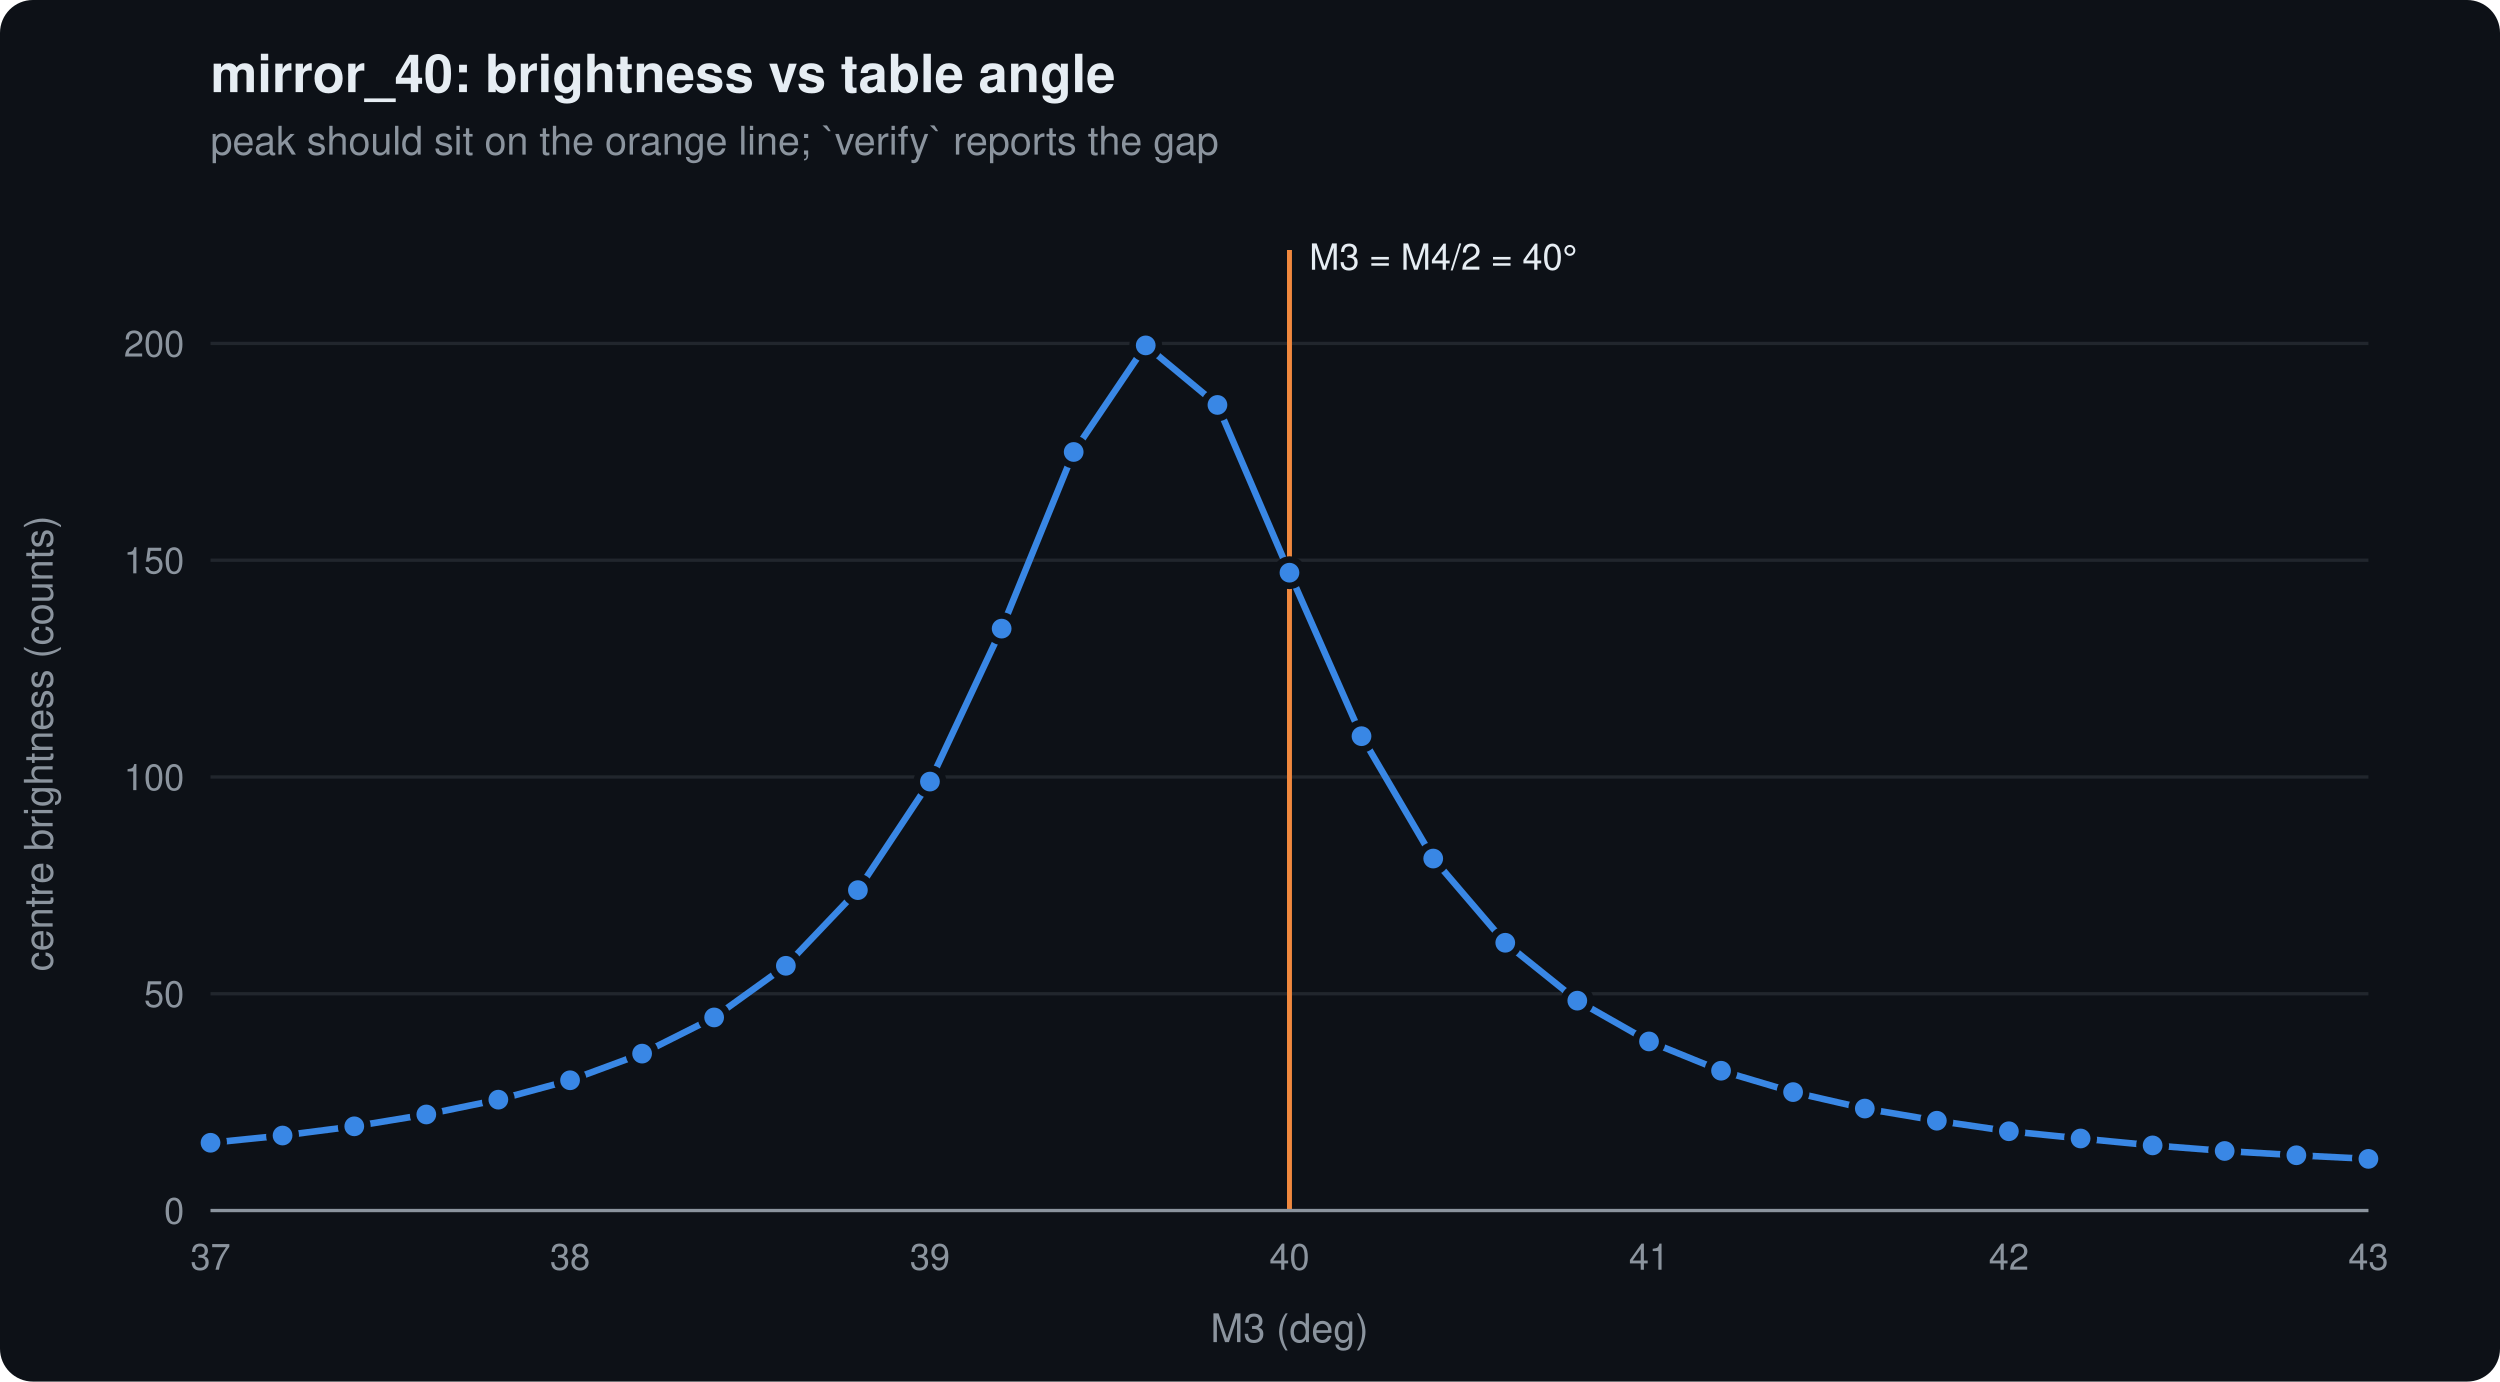
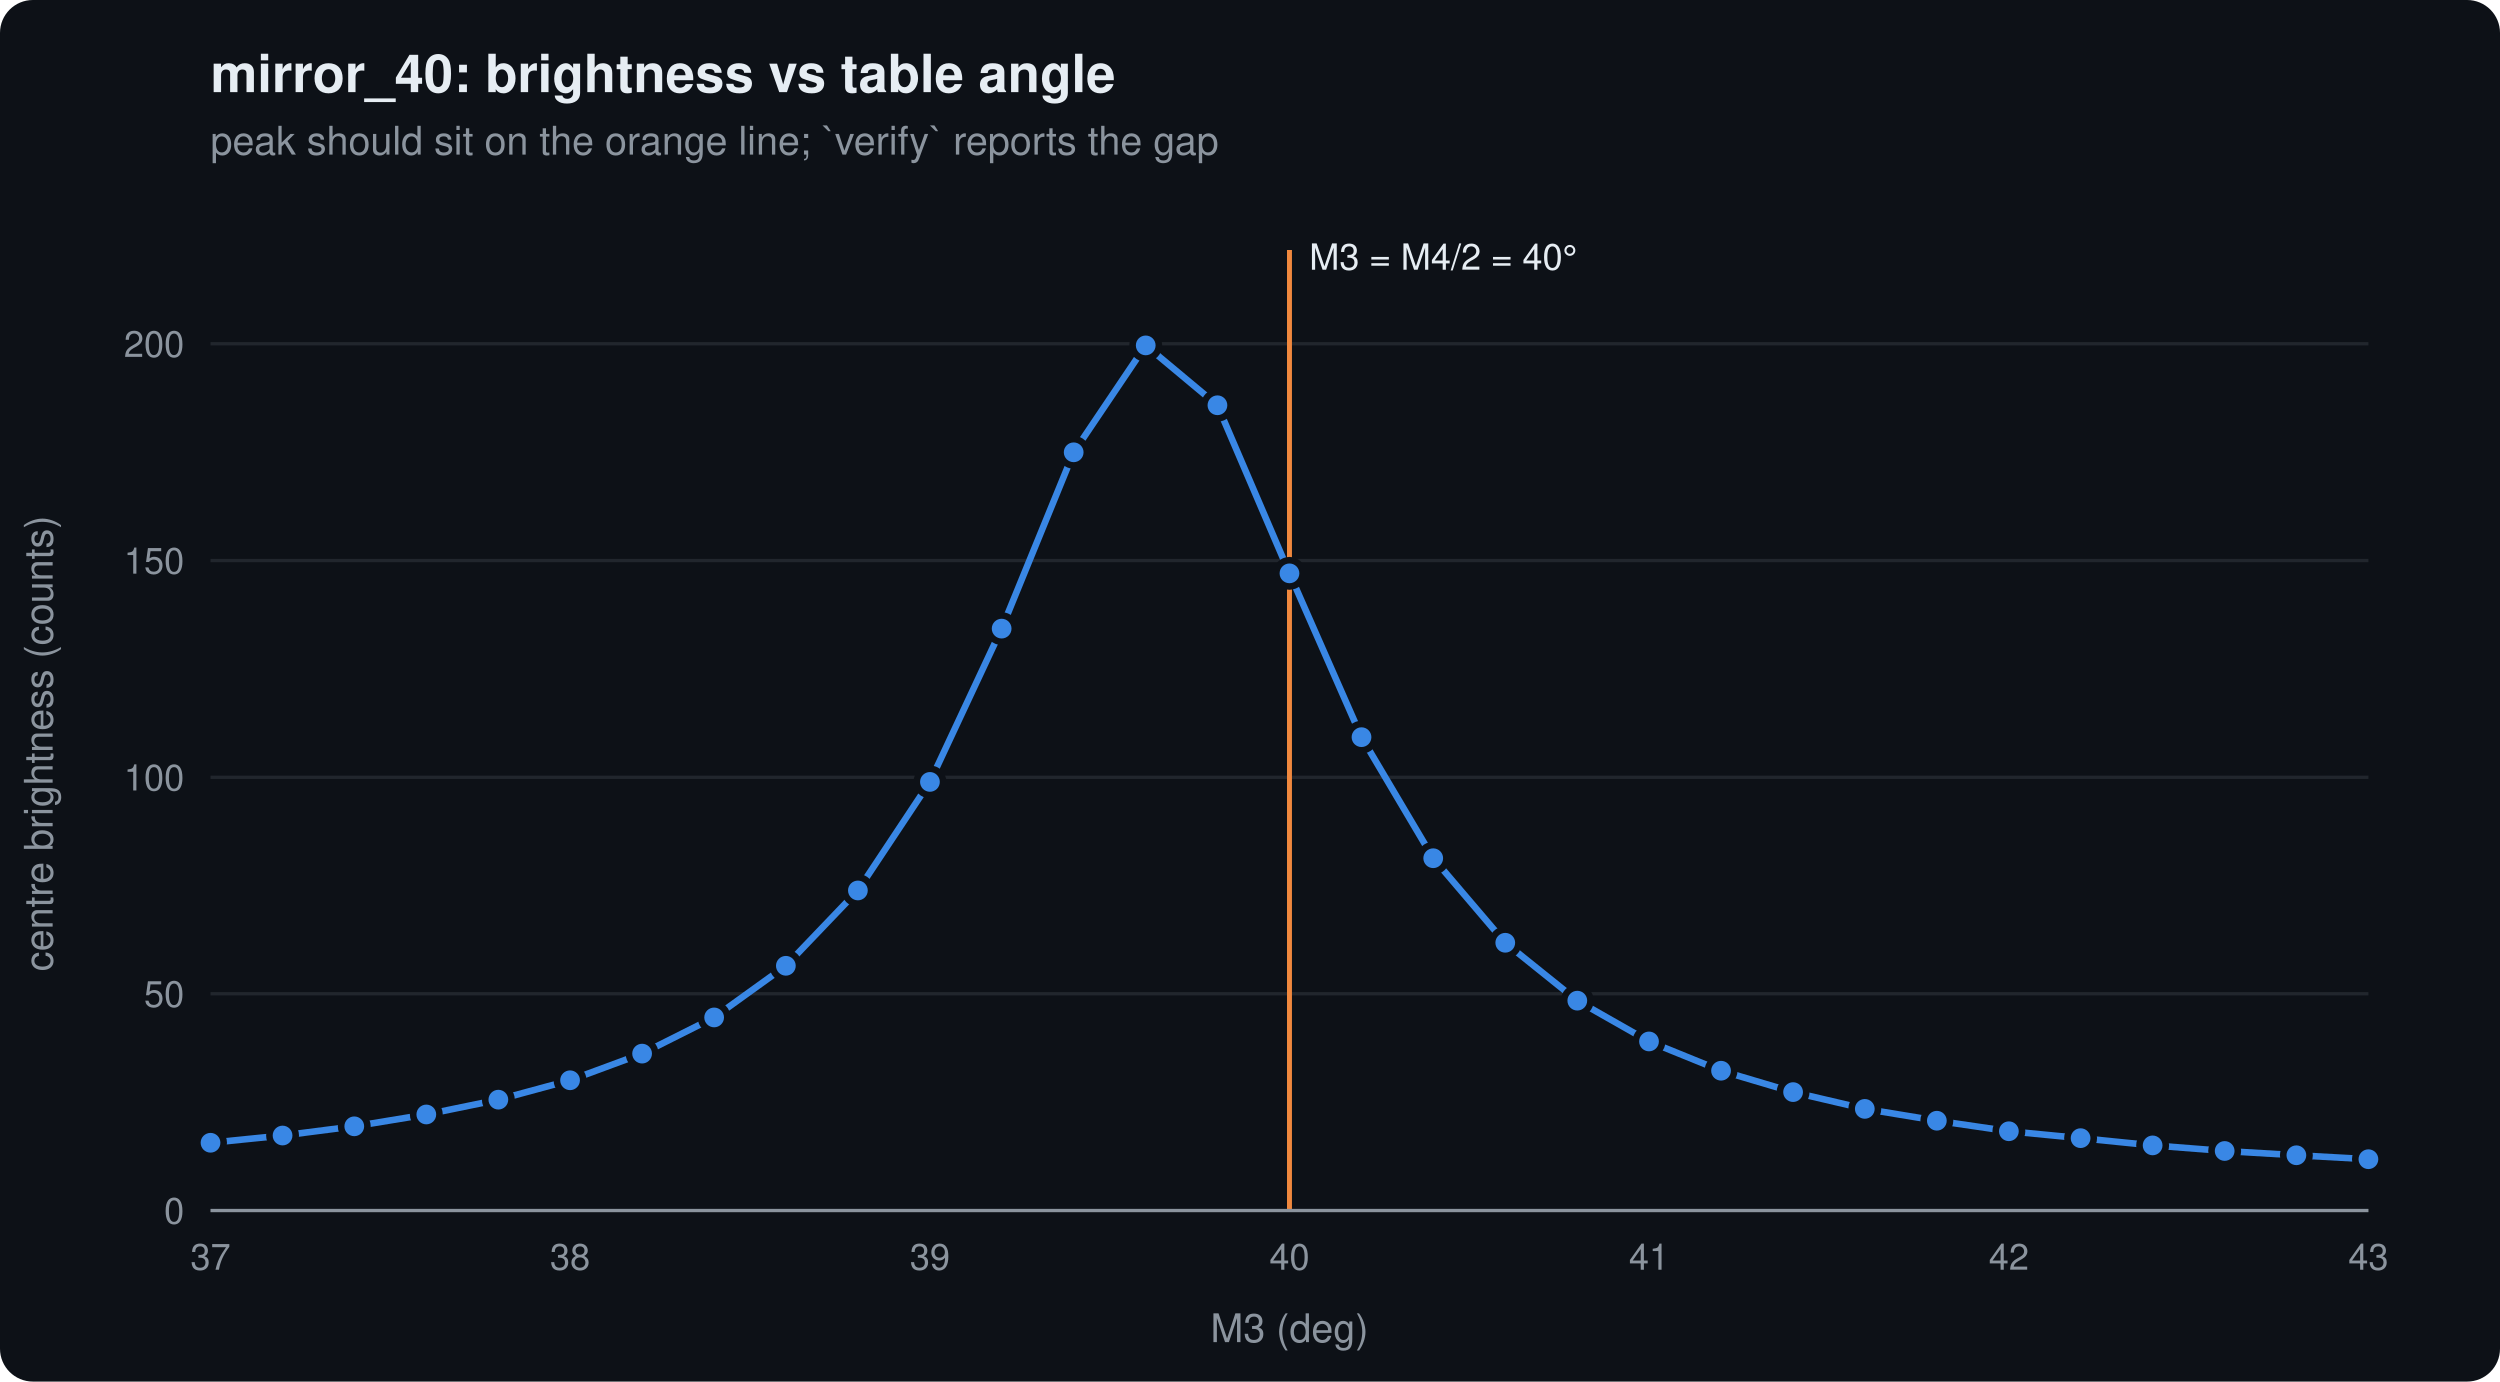
<svg xmlns="http://www.w3.org/2000/svg" viewBox="0 0 760 420" font-family="Segoe UI,Helvetica,Arial,sans-serif">
  <rect width="760" height="420" rx="10" fill="#0d1117" />
  <text x="64" y="28" fill="#e6edf3" font-size="16" font-weight="600">mirror_40: brightness vs table angle</text>
  <text x="64" y="47" fill="#8b949e" font-size="12">peak should sit on the orange line; `verify` reports the gap</text>
  <line x1="64" x2="720" y1="368.0" y2="368.0" stroke="#21262d" stroke-width="1" />
  <text x="56" y="372.0" fill="#8b949e" font-size="11" text-anchor="end">0</text>
  <line x1="64" x2="720" y1="302.1" y2="302.1" stroke="#21262d" stroke-width="1" />
  <text x="56" y="306.1" fill="#8b949e" font-size="11" text-anchor="end">50</text>
-   <line x1="64" x2="720" y1="236.2" y2="236.2" stroke="#21262d" stroke-width="1" />
-   <text x="56" y="240.2" fill="#8b949e" font-size="11" text-anchor="end">100</text>
-   <line x1="64" x2="720" y1="170.3" y2="170.3" stroke="#21262d" stroke-width="1" />
-   <text x="56" y="174.3" fill="#8b949e" font-size="11" text-anchor="end">150</text>
-   <line x1="64" x2="720" y1="104.4" y2="104.4" stroke="#21262d" stroke-width="1" />
-   <text x="56" y="108.4" fill="#8b949e" font-size="11" text-anchor="end">200</text>
+   <line x1="64" x2="720" y1="236.3" y2="236.3" stroke="#21262d" stroke-width="1" />
+   <text x="56" y="240.3" fill="#8b949e" font-size="11" text-anchor="end">100</text>
+   <line x1="64" x2="720" y1="170.4" y2="170.4" stroke="#21262d" stroke-width="1" />
+   <text x="56" y="174.4" fill="#8b949e" font-size="11" text-anchor="end">150</text>
+   <line x1="64" x2="720" y1="104.5" y2="104.5" stroke="#21262d" stroke-width="1" />
+   <text x="56" y="108.5" fill="#8b949e" font-size="11" text-anchor="end">200</text>
  <text x="64.0" y="386" fill="#8b949e" font-size="11" text-anchor="middle">37</text>
  <text x="173.3" y="386" fill="#8b949e" font-size="11" text-anchor="middle">38</text>
  <text x="282.7" y="386" fill="#8b949e" font-size="11" text-anchor="middle">39</text>
  <text x="392.0" y="386" fill="#8b949e" font-size="11" text-anchor="middle">40</text>
  <text x="501.3" y="386" fill="#8b949e" font-size="11" text-anchor="middle">41</text>
  <text x="610.7" y="386" fill="#8b949e" font-size="11" text-anchor="middle">42</text>
  <text x="720.0" y="386" fill="#8b949e" font-size="11" text-anchor="middle">43</text>
  <text x="392.0" y="408" fill="#8b949e" font-size="12" text-anchor="middle">M3 (deg)</text>
  <text x="16" y="226.0" fill="#8b949e" font-size="12" text-anchor="middle" transform="rotate(-90 16 226.0)">centre brightness (counts)</text>
  <line x1="392.0" x2="392.0" y1="76" y2="368" stroke="#f0883e" stroke-width="1.5" />
  <text x="398.0" y="82" fill="#e6edf3" font-size="11">M3 = M4/2 = 40°</text>
-   <path d="M64.0,347.4 L85.9,345.2 L107.7,342.4 L129.6,338.8 L151.5,334.3 L173.3,328.4 L195.2,320.3 L217.1,309.3 L238.9,293.6 L260.8,270.6 L282.7,237.6 L304.5,191.1 L326.4,137.4 L348.3,105.0 L370.1,123.1 L392.0,174.1 L413.9,223.8 L435.7,261.0 L457.6,286.6 L479.5,304.2 L501.3,316.6 L523.2,325.5 L545.1,332.0 L566.9,337.0 L588.8,340.7 L610.7,343.9 L632.5,346.1 L654.4,348.2 L676.3,349.9 L698.1,351.2 L720.0,352.3" fill="none" stroke="#3987e5" stroke-width="2" stroke-linejoin="round" />
+   <path d="M64.0,347.4 L85.9,345.2 L107.7,342.4 L129.6,338.8 L151.5,334.3 L173.3,328.4 L195.2,320.3 L217.1,309.3 L238.9,293.6 L260.8,270.7 L282.7,237.7 L304.5,191.1 L326.4,137.5 L348.3,105.0 L370.1,123.2 L392.0,174.3 L413.9,224.1 L435.7,260.9 L457.6,286.6 L479.5,304.2 L501.3,316.6 L523.2,325.5 L545.1,332.0 L566.9,337.1 L588.8,340.7 L610.7,343.9 L632.5,346.0 L654.4,348.2 L676.3,349.9 L698.1,351.2 L720.0,352.4" fill="none" stroke="#3987e5" stroke-width="2" stroke-linejoin="round" />
  <circle cx="64.0" cy="347.4" r="4" fill="#3987e5" stroke="#0d1117" stroke-width="2" />
  <circle cx="85.9" cy="345.2" r="4" fill="#3987e5" stroke="#0d1117" stroke-width="2" />
  <circle cx="107.7" cy="342.4" r="4" fill="#3987e5" stroke="#0d1117" stroke-width="2" />
  <circle cx="129.6" cy="338.8" r="4" fill="#3987e5" stroke="#0d1117" stroke-width="2" />
  <circle cx="151.5" cy="334.3" r="4" fill="#3987e5" stroke="#0d1117" stroke-width="2" />
  <circle cx="173.3" cy="328.4" r="4" fill="#3987e5" stroke="#0d1117" stroke-width="2" />
  <circle cx="195.2" cy="320.3" r="4" fill="#3987e5" stroke="#0d1117" stroke-width="2" />
  <circle cx="217.1" cy="309.3" r="4" fill="#3987e5" stroke="#0d1117" stroke-width="2" />
  <circle cx="238.9" cy="293.6" r="4" fill="#3987e5" stroke="#0d1117" stroke-width="2" />
-   <circle cx="260.8" cy="270.6" r="4" fill="#3987e5" stroke="#0d1117" stroke-width="2" />
-   <circle cx="282.7" cy="237.6" r="4" fill="#3987e5" stroke="#0d1117" stroke-width="2" />
+   <circle cx="260.8" cy="270.7" r="4" fill="#3987e5" stroke="#0d1117" stroke-width="2" />
+   <circle cx="282.7" cy="237.7" r="4" fill="#3987e5" stroke="#0d1117" stroke-width="2" />
  <circle cx="304.5" cy="191.1" r="4" fill="#3987e5" stroke="#0d1117" stroke-width="2" />
-   <circle cx="326.4" cy="137.4" r="4" fill="#3987e5" stroke="#0d1117" stroke-width="2" />
+   <circle cx="326.4" cy="137.5" r="4" fill="#3987e5" stroke="#0d1117" stroke-width="2" />
  <circle cx="348.3" cy="105.0" r="4" fill="#3987e5" stroke="#0d1117" stroke-width="2" />
-   <circle cx="370.1" cy="123.1" r="4" fill="#3987e5" stroke="#0d1117" stroke-width="2" />
-   <circle cx="392.0" cy="174.1" r="4" fill="#3987e5" stroke="#0d1117" stroke-width="2" />
-   <circle cx="413.9" cy="223.8" r="4" fill="#3987e5" stroke="#0d1117" stroke-width="2" />
-   <circle cx="435.7" cy="261.0" r="4" fill="#3987e5" stroke="#0d1117" stroke-width="2" />
+   <circle cx="370.1" cy="123.2" r="4" fill="#3987e5" stroke="#0d1117" stroke-width="2" />
+   <circle cx="392.0" cy="174.3" r="4" fill="#3987e5" stroke="#0d1117" stroke-width="2" />
+   <circle cx="413.9" cy="224.1" r="4" fill="#3987e5" stroke="#0d1117" stroke-width="2" />
+   <circle cx="435.7" cy="260.9" r="4" fill="#3987e5" stroke="#0d1117" stroke-width="2" />
  <circle cx="457.6" cy="286.6" r="4" fill="#3987e5" stroke="#0d1117" stroke-width="2" />
  <circle cx="479.5" cy="304.2" r="4" fill="#3987e5" stroke="#0d1117" stroke-width="2" />
  <circle cx="501.3" cy="316.6" r="4" fill="#3987e5" stroke="#0d1117" stroke-width="2" />
  <circle cx="523.2" cy="325.5" r="4" fill="#3987e5" stroke="#0d1117" stroke-width="2" />
  <circle cx="545.1" cy="332.0" r="4" fill="#3987e5" stroke="#0d1117" stroke-width="2" />
-   <circle cx="566.9" cy="337.0" r="4" fill="#3987e5" stroke="#0d1117" stroke-width="2" />
+   <circle cx="566.9" cy="337.1" r="4" fill="#3987e5" stroke="#0d1117" stroke-width="2" />
  <circle cx="588.8" cy="340.7" r="4" fill="#3987e5" stroke="#0d1117" stroke-width="2" />
  <circle cx="610.7" cy="343.9" r="4" fill="#3987e5" stroke="#0d1117" stroke-width="2" />
-   <circle cx="632.5" cy="346.1" r="4" fill="#3987e5" stroke="#0d1117" stroke-width="2" />
+   <circle cx="632.5" cy="346.0" r="4" fill="#3987e5" stroke="#0d1117" stroke-width="2" />
  <circle cx="654.4" cy="348.2" r="4" fill="#3987e5" stroke="#0d1117" stroke-width="2" />
  <circle cx="676.3" cy="349.9" r="4" fill="#3987e5" stroke="#0d1117" stroke-width="2" />
  <circle cx="698.1" cy="351.2" r="4" fill="#3987e5" stroke="#0d1117" stroke-width="2" />
-   <circle cx="720.0" cy="352.3" r="4" fill="#3987e5" stroke="#0d1117" stroke-width="2" />
+   <circle cx="720.0" cy="352.4" r="4" fill="#3987e5" stroke="#0d1117" stroke-width="2" />
  <line x1="64" x2="720" y1="368.0" y2="368.0" stroke="#8b949e" stroke-width="1" />
</svg>
